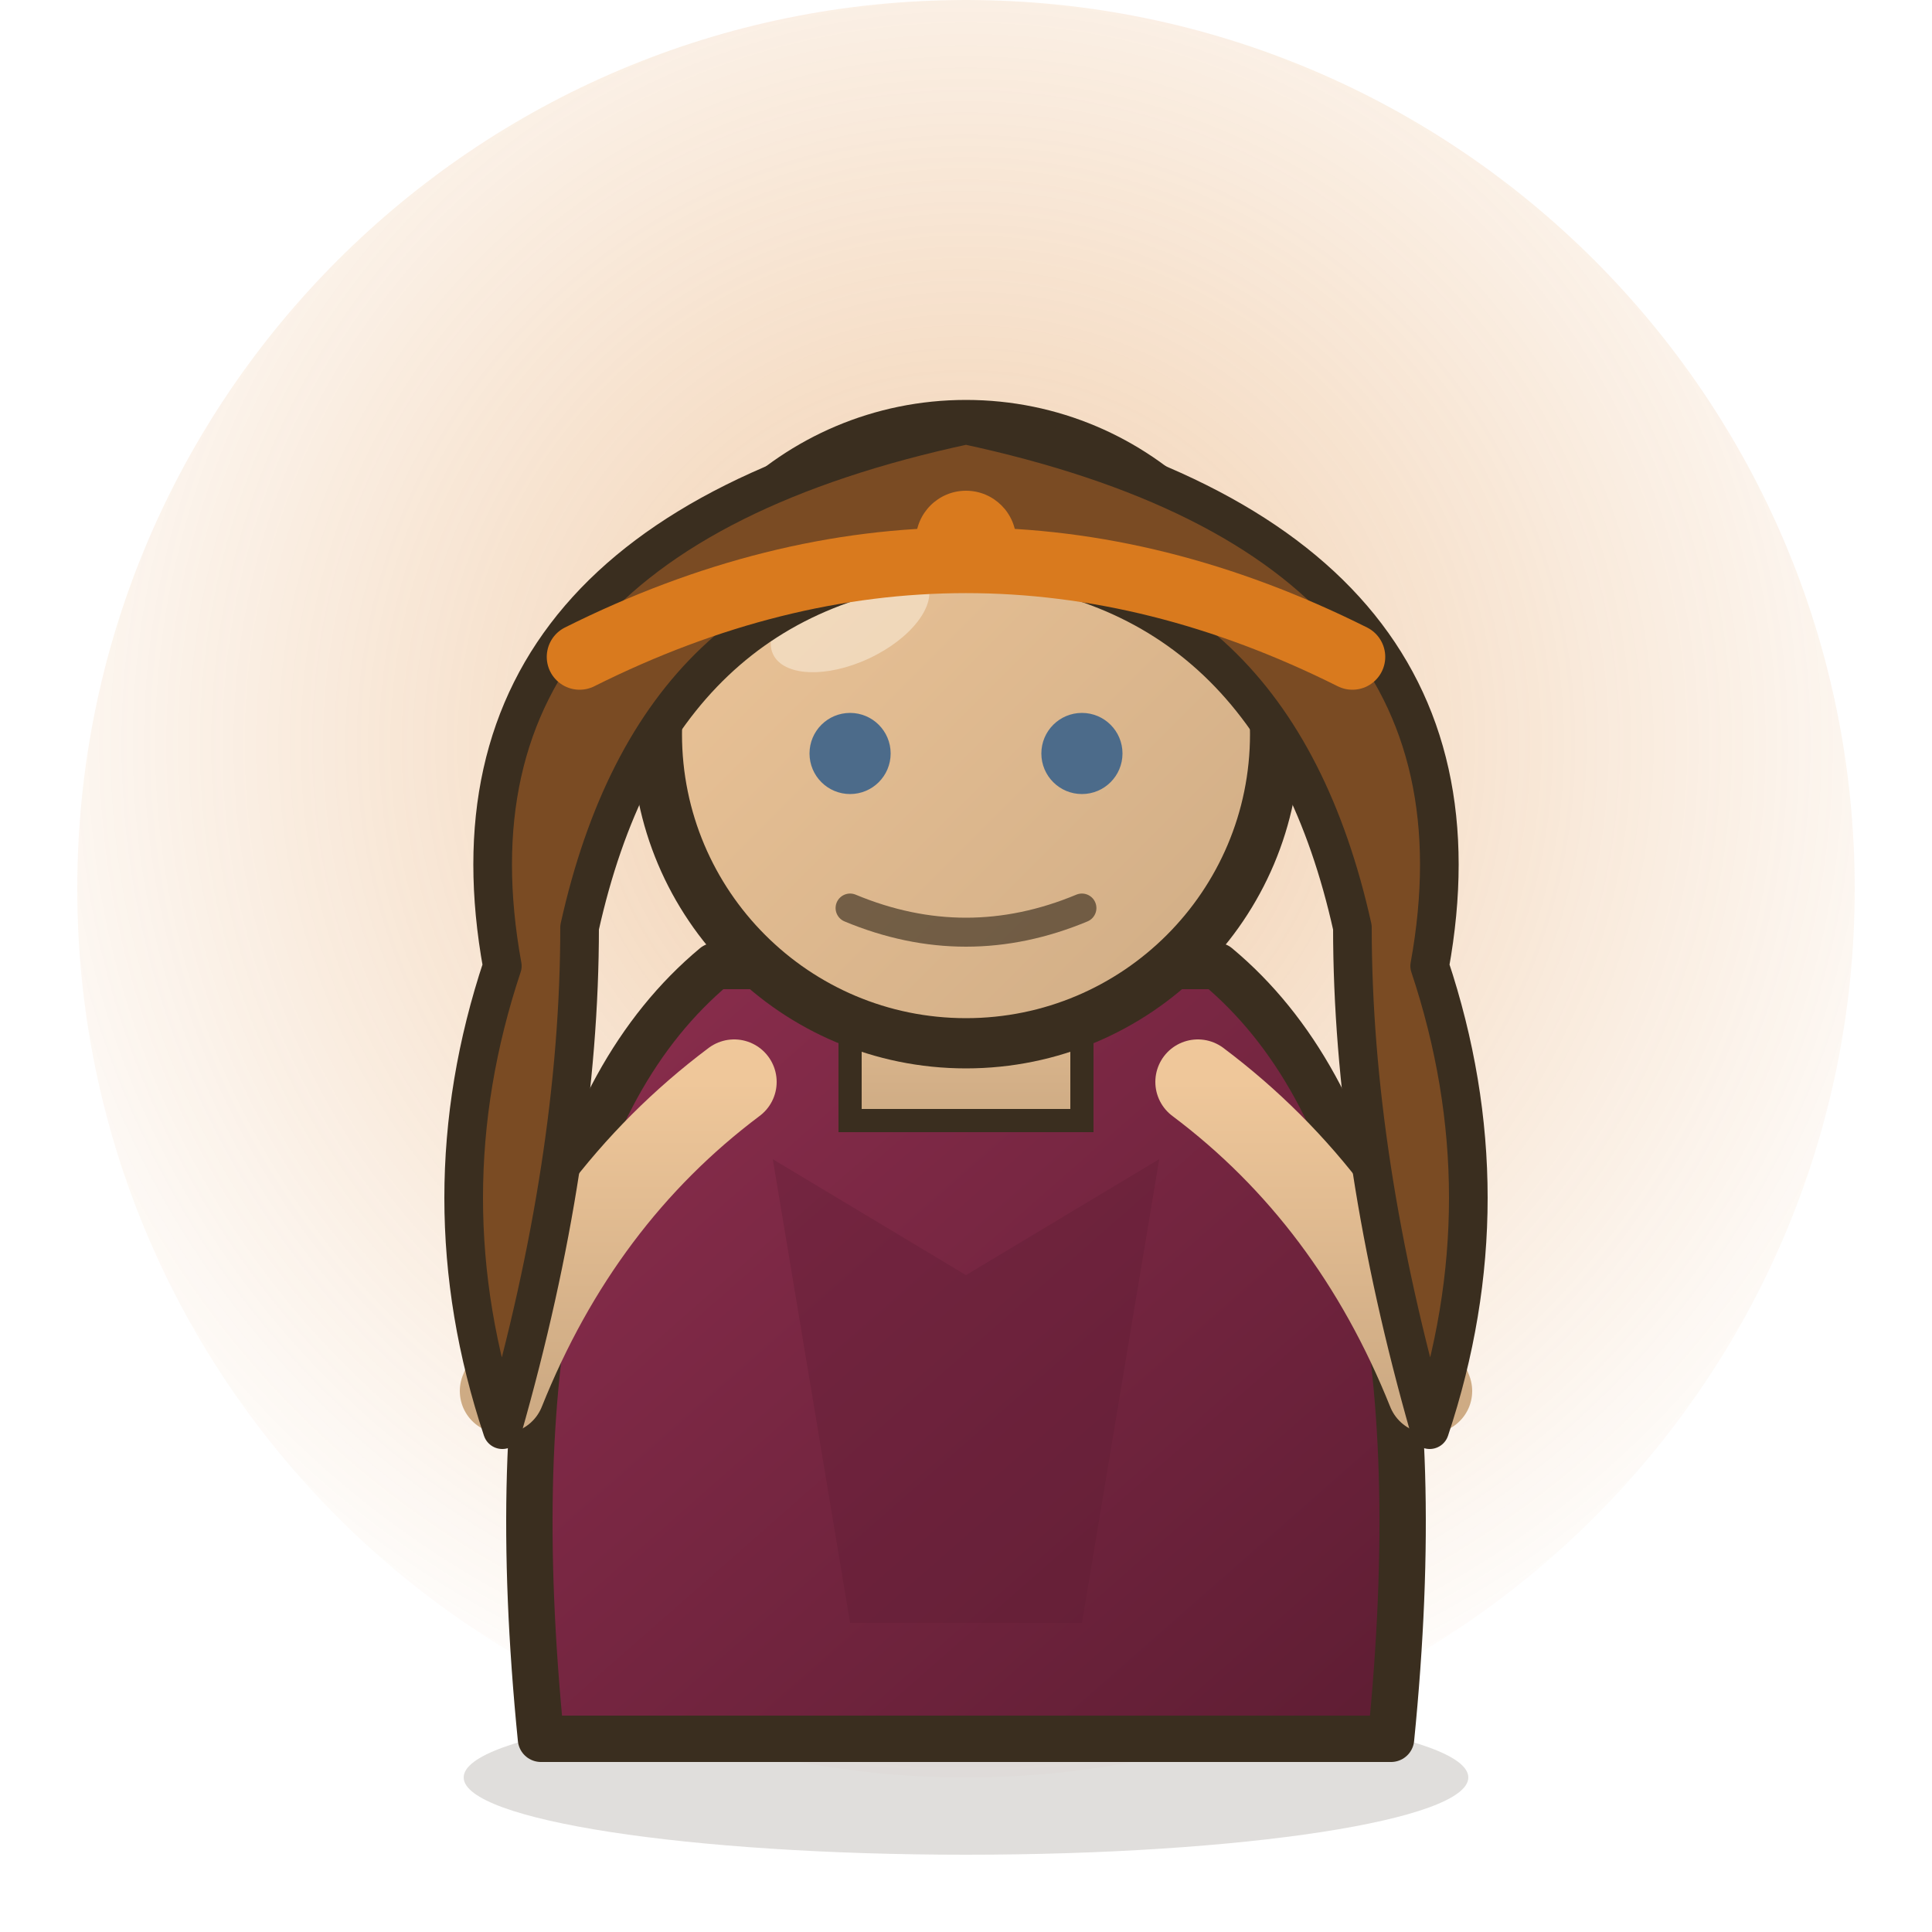
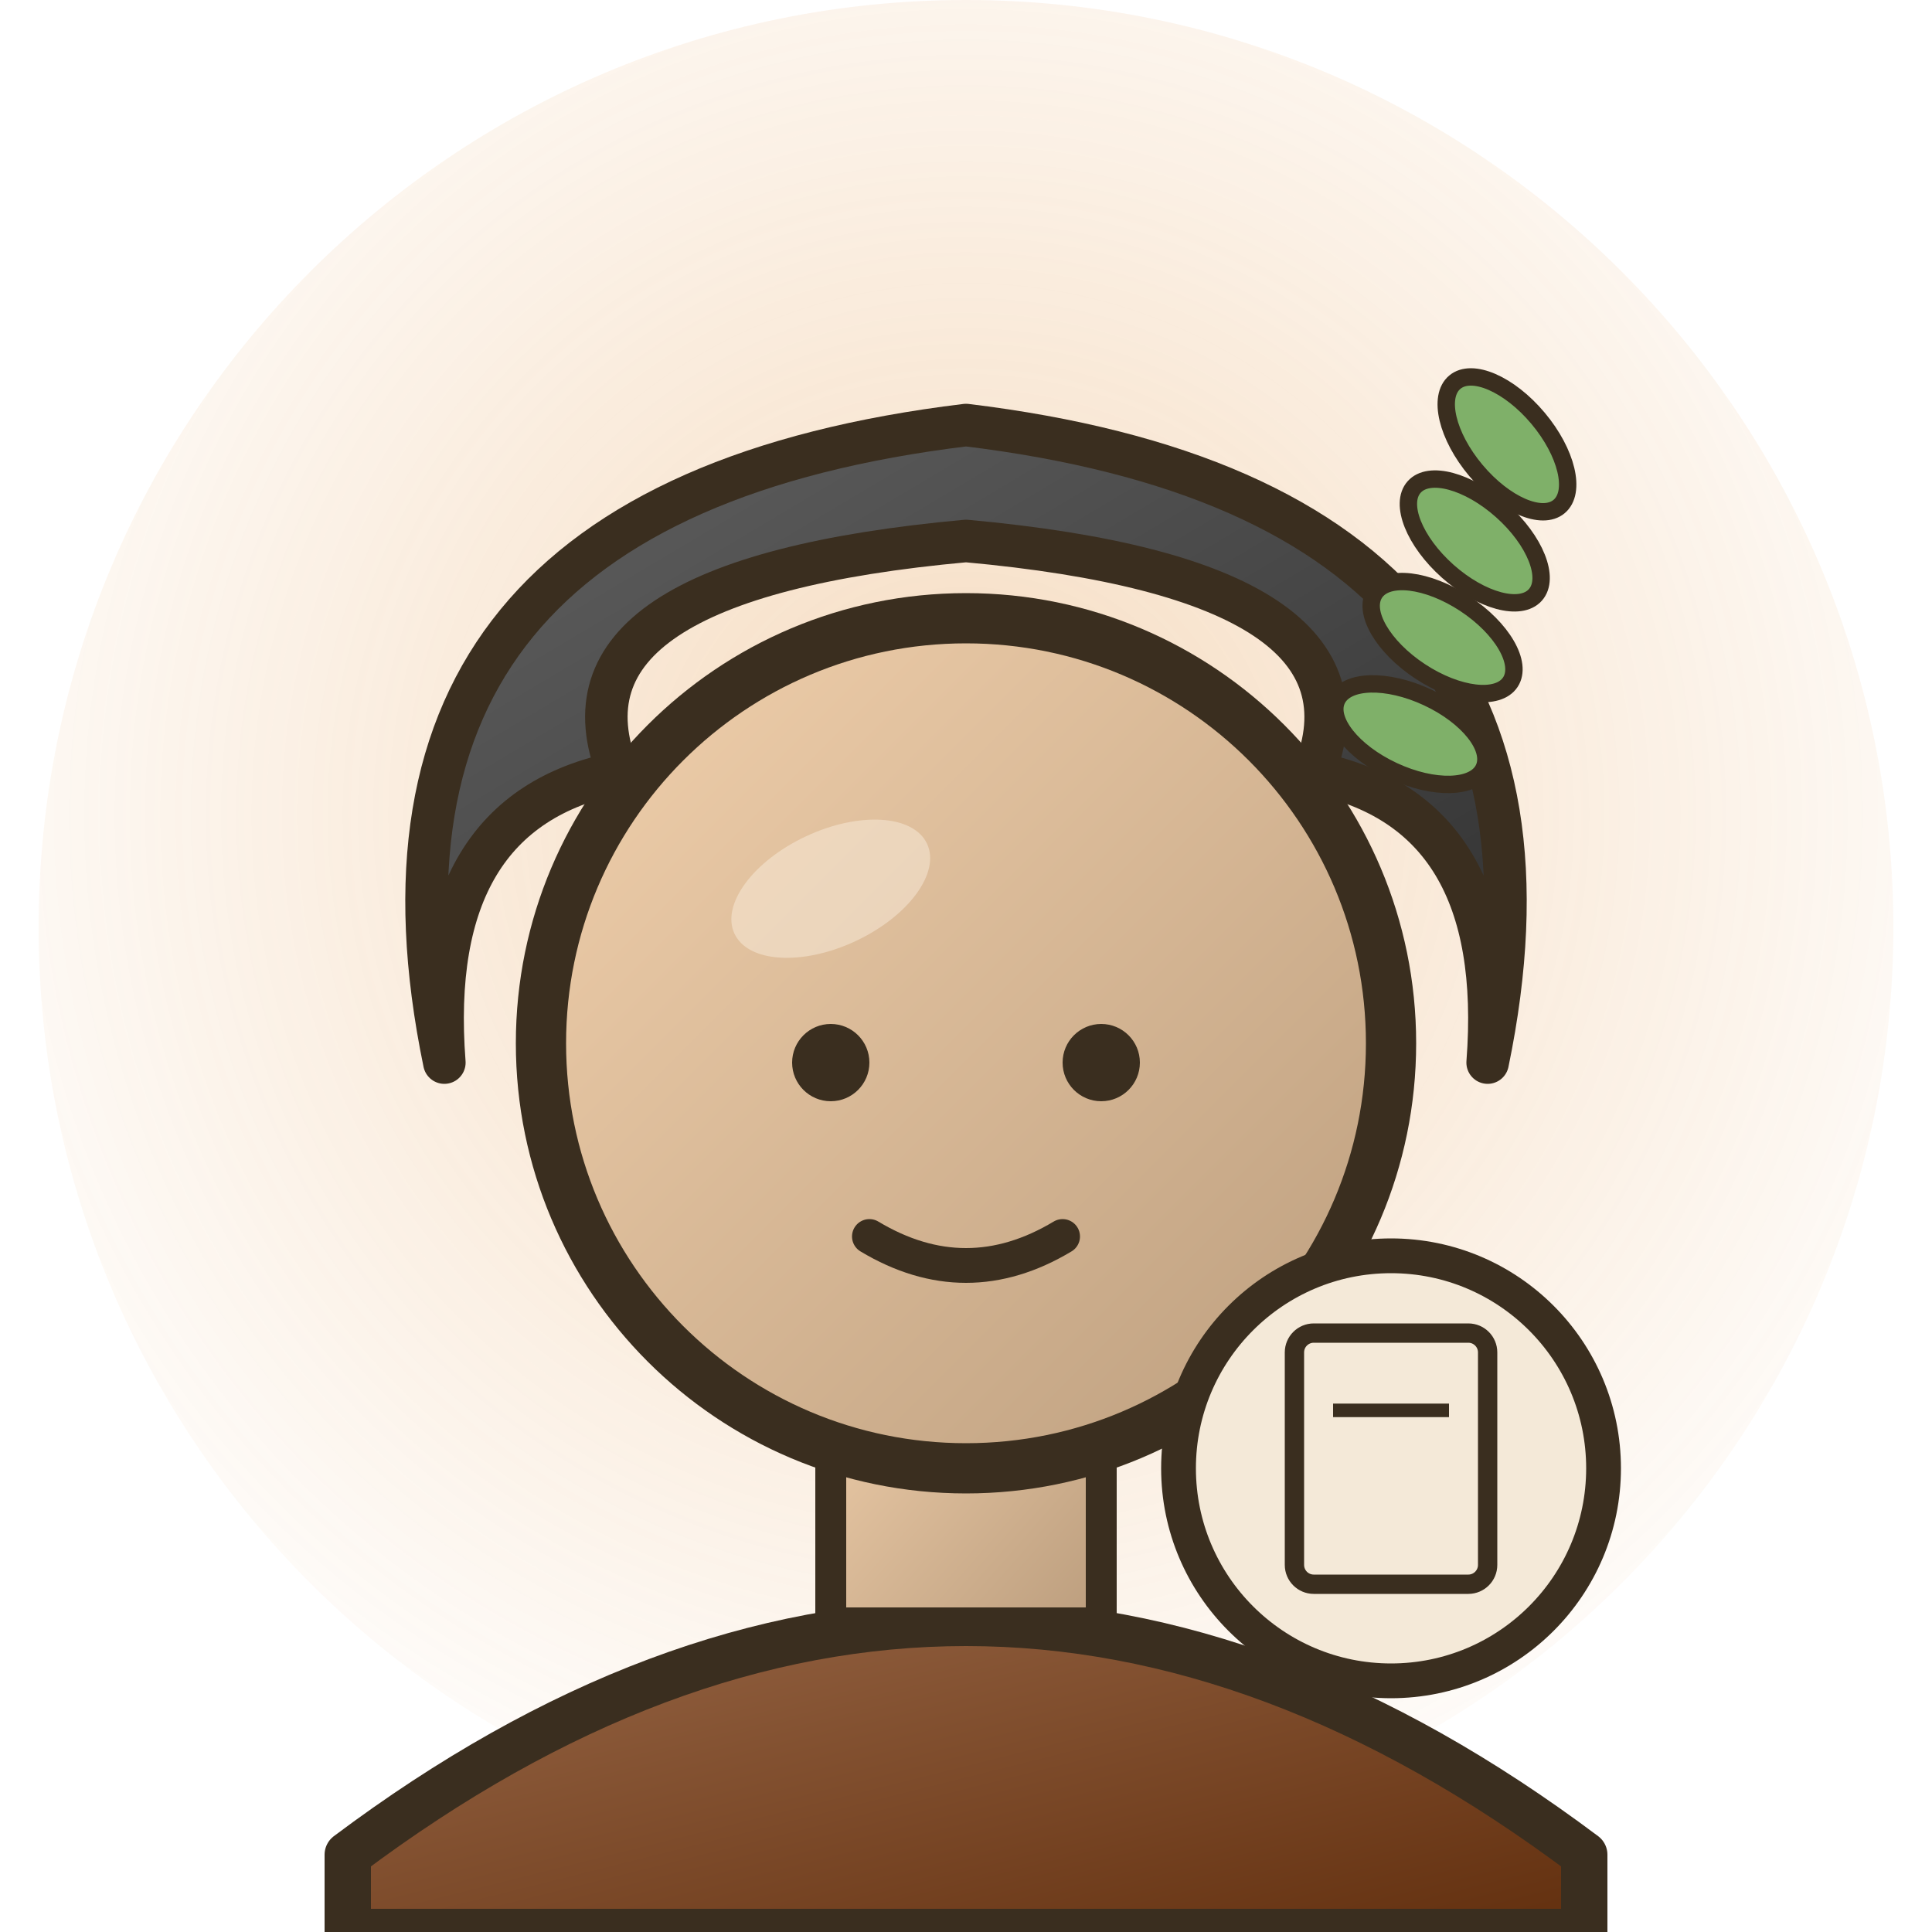
<svg xmlns="http://www.w3.org/2000/svg" viewBox="0 0 100 100" width="100" height="100" preserveAspectRatio="none">
-   <radialGradient id="aura230" cx="50%" cy="42%" r="60%">
-     <stop offset="0%" stop-color="#D97A1E" stop-opacity="0.38" />
-     <stop offset="100%" stop-color="#D97A1E" stop-opacity="0" />
+   <radialGradient id="aura916" cx="50%" cy="44%" r="62%">
+     <stop offset="0%" stop-color="#E08A2E" stop-opacity="0.3" />
+     <stop offset="100%" stop-color="#E08A2E" stop-opacity="0" />
  </radialGradient>
-   <circle cx="50" cy="46" r="46" fill="url(#aura230)" />
-   <ellipse cx="50" cy="92" rx="26" ry="4" fill="#3A2E1F" opacity="0.16" />
-   <linearGradient id="robe230" x1="0" y1="0" x2="1" y2="1">
-     <stop offset="0%" stop-color="#8C2E4E" />
-     <stop offset="100%" stop-color="#5E1D33" />
+   <circle cx="50" cy="48" r="48" fill="url(#aura916)" />
+   <ellipse cx="50" cy="93" rx="24" ry="3.6" fill="#3A2E1F" opacity="0.16" />
+   <linearGradient id="dg917" x1="0" y1="0" x2="1" y2="1">
+     <stop offset="0%" stop-color="#976646" />
+     <stop offset="100%" stop-color="#622f0e" />
  </linearGradient>
-   <path d="M 28 90 Q 25 60 37 50 L 63 50 Q 75 60 72 90 Z" fill="url(#robe230)" stroke="#3A2E1F" stroke-width="2.4" stroke-linejoin="round" />
-   <path d="M 44 84 L 40 60 L 50 66 L 60 60 L 56 84 Z" fill="#5E1D33" opacity="0.35" />
-   <linearGradient id="skin230a" x1="0" y1="0" x2="0" y2="1">
-     <stop offset="0%" stop-color="#EFC79A" />
-     <stop offset="100%" stop-color="#ceab84" />
+   <linearGradient id="dg918" x1="0" y1="0" x2="1" y2="1">
+     <stop offset="0%" stop-color="#f2d1ad" />
+     <stop offset="100%" stop-color="#bb9d7d" />
  </linearGradient>
-   <path d="M 38 56 Q 30 62 26 72" fill="none" stroke="url(#skin230a)" stroke-width="4.4" stroke-linecap="round" />
-   <path d="M 62 56 Q 70 62 74 72" fill="none" stroke="url(#skin230a)" stroke-width="4.4" stroke-linecap="round" />
-   <rect x="44" y="46" width="12" height="12" fill="url(#skin230a)" stroke="#3A2E1F" stroke-width="1.2" />
-   <linearGradient id="skin230b" x1="0" y1="0" x2="1" y2="1">
-     <stop offset="0%" stop-color="#EFC79A" />
-     <stop offset="100%" stop-color="#ceab84" />
+   <linearGradient id="dg919" x1="0" y1="0" x2="1" y2="1">
+     <stop offset="0%" stop-color="#616161" />
+     <stop offset="100%" stop-color="#303030" />
  </linearGradient>
-   <circle cx="50" cy="38" r="16" fill="url(#skin230b)" stroke="#3A2E1F" stroke-width="2.6" />
-   <ellipse cx="44" cy="32" rx="4.4" ry="2.3" fill="#FFF8EC" opacity="0.45" transform="rotate(-25 44 32)" />
-   <path d="M 26 50 Q 22 28 50 22 Q 78 28 74 50 Q 78 62 74 74 Q 70 60 70 48 Q 66 30 50 29 Q 34 30 30 48 Q 30 60 26 74 Q 22 62 26 50 Z" fill="#7A4B23" stroke="#3A2E1F" stroke-width="2" stroke-linejoin="round" />
-   <circle cx="44" cy="39" r="2.1" fill="#4C6B8A" />
-   <circle cx="56" cy="39" r="2.1" fill="#4C6B8A" />
-   <path d="M 44 47 Q 50 49.5 56 47" fill="none" stroke="#3A2E1F" stroke-width="1.5" stroke-linecap="round" opacity="0.65" />
-   <path d="M 30 34 Q 50 24 70 34" fill="none" stroke="#D97A1E" stroke-width="3.4" stroke-linecap="round" />
-   <circle cx="50" cy="28" r="2.6" fill="#D97A1E" />
+   <path d="M 18 96 Q 50 72 82 96 L 82 100 L 18 100 Z" fill="url(#dg917)" stroke="#3A2E1F" stroke-width="2.4" stroke-linejoin="round" />
+   <rect x="43" y="68" width="14" height="16" fill="url(#dg918)" stroke="#3A2E1F" stroke-width="1.6" />
+   <circle cx="50" cy="54" r="22" fill="url(#dg918)" stroke="#3A2E1F" stroke-width="2.6" />
+   <ellipse cx="43" cy="46" rx="5.5" ry="3" fill="#FFF8EC" opacity="0.4" transform="rotate(-25 43 46)" />
+   <path d="M 23 55 Q 17 26 50 22 Q 83 26 77 55 Q 78 42 68 40 Q 72 30 50 28 Q 28 30 32 40 Q 22 42 23 55 Z" fill="url(#dg919)" stroke="#3A2E1F" stroke-width="2.2" stroke-linejoin="round" />
+   <circle cx="43" cy="55" r="2" fill="#3A2E1F" />
+   <circle cx="57" cy="55" r="2" fill="#3A2E1F" />
+   <path d="M 45 64 Q 50 67 55 64" stroke="#3A2E1F" stroke-width="1.8" fill="none" stroke-linecap="round" />
+   <ellipse cx="73" cy="38" rx="4.2" ry="2.1" fill="#7FB069" stroke="#3A2E1F" stroke-width="0.9" transform="rotate(25 73 38)" />
+   <ellipse cx="74.667" cy="33" rx="4.2" ry="2.1" fill="#7FB069" stroke="#3A2E1F" stroke-width="0.9" transform="rotate(33.33333 74.66667 33)" />
+   <ellipse cx="76.333" cy="28" rx="4.2" ry="2.1" fill="#7FB069" stroke="#3A2E1F" stroke-width="0.9" transform="rotate(41.66667 76.33333 28)" />
+   <ellipse cx="78" cy="23" rx="4.2" ry="2.1" fill="#7FB069" stroke="#3A2E1F" stroke-width="0.9" transform="rotate(50 78 23)" />
+   <circle cx="72" cy="76" r="11" fill="#F4E9D8" stroke="#3A2E1F" stroke-width="1.8" />
+   <g transform="translate(22 26)">
+     <rect x="-5" y="-7" width="10" height="13" rx="1" fill="#F4E9D8" stroke="#3A2E1F" stroke-width="1" transform="translate(50 50)" />
+     <line x1="-3" y1="-3" x2="3" y2="-3" stroke="#3A2E1F" stroke-width="0.7" transform="translate(50 50)" />
+   </g>
</svg>
